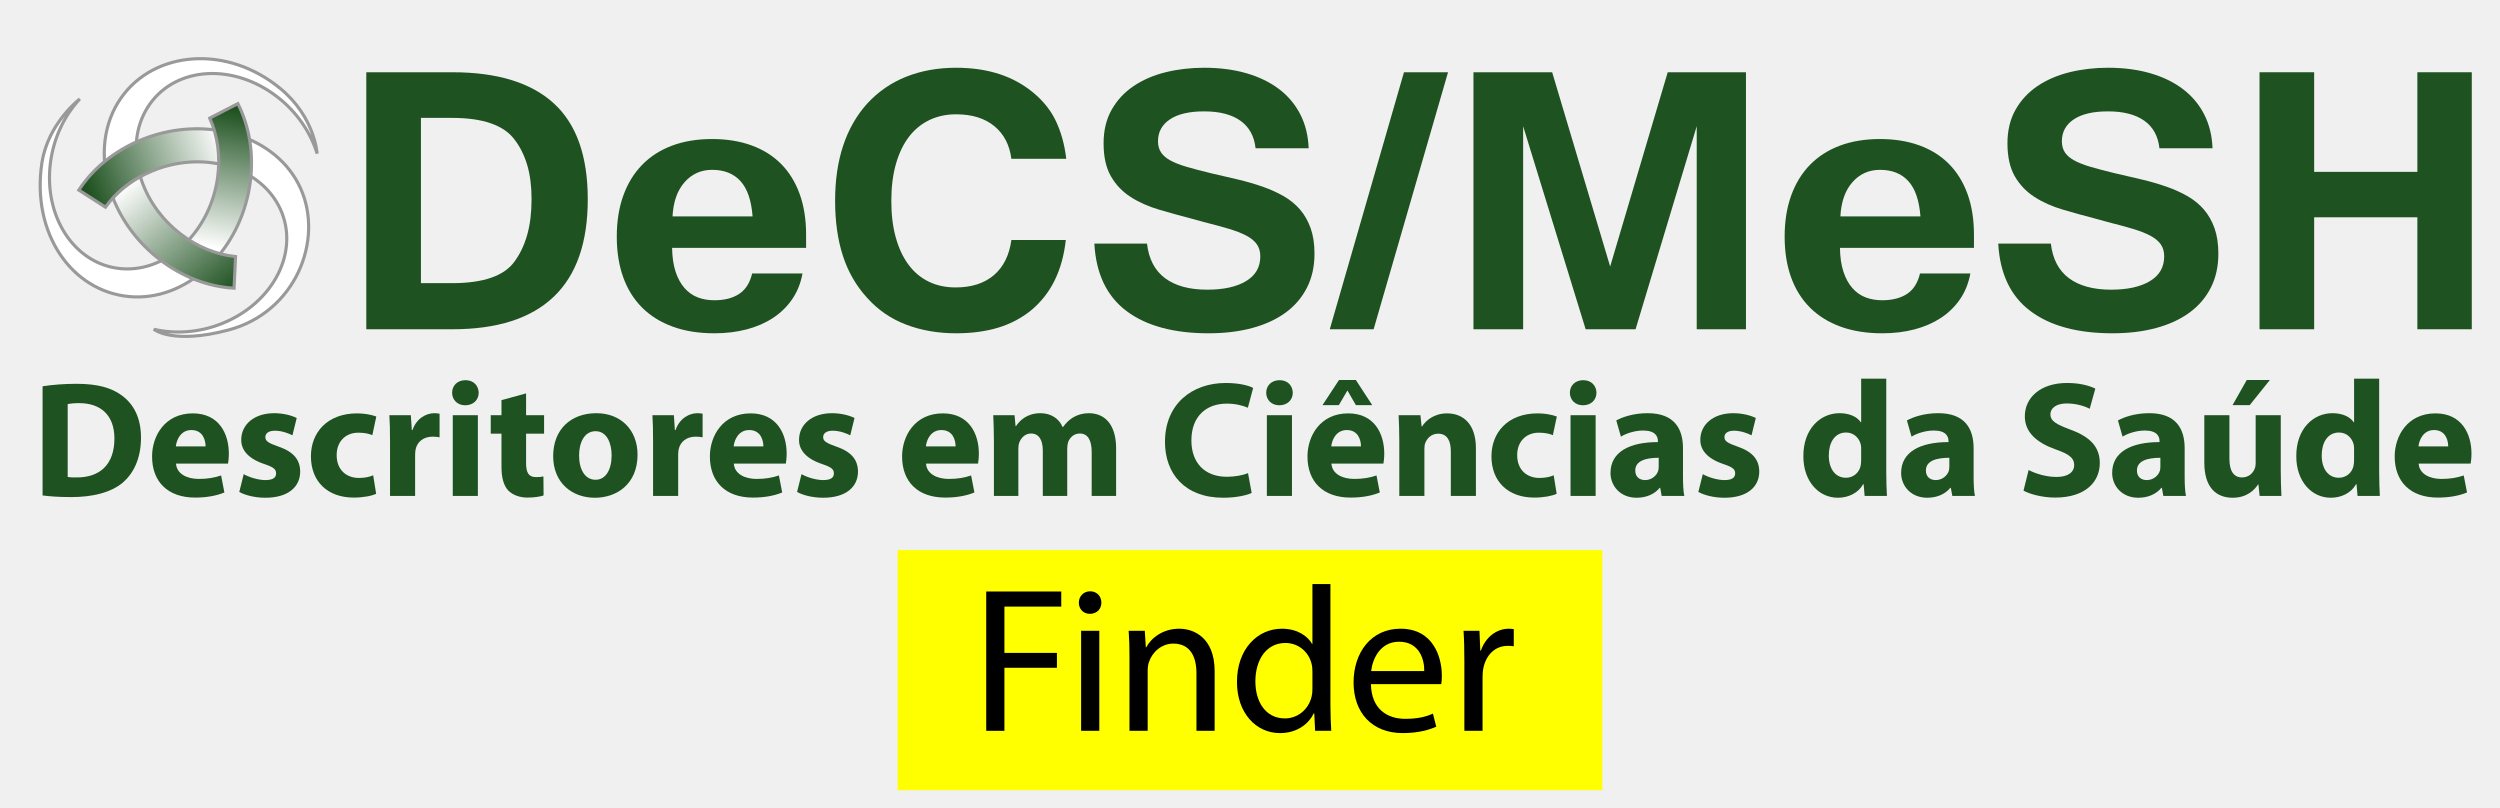
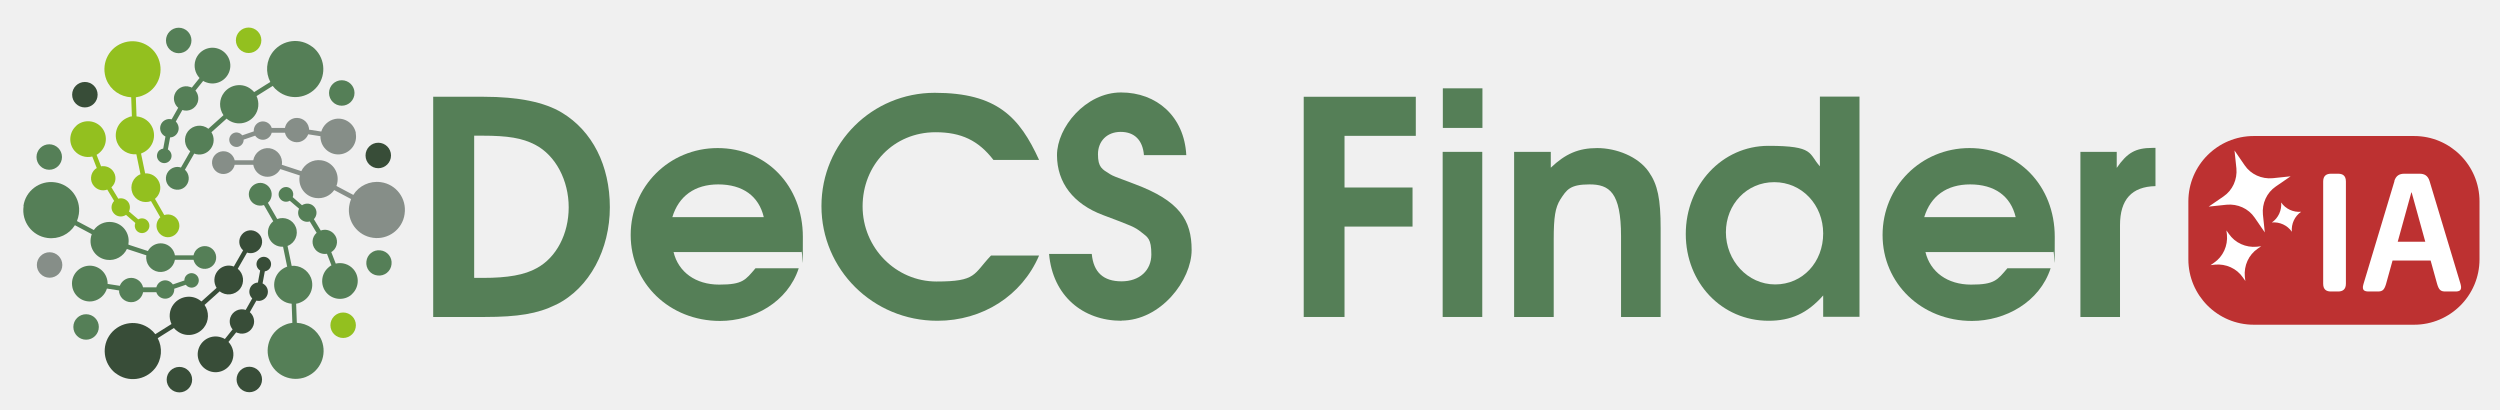
- <svg xmlns="http://www.w3.org/2000/svg" version="1.1" id="Camada_1" x="0px" y="0px" width="774px" height="250px" viewBox="0 0 774 250" enable-background="new 0 0 774 250" xml:space="preserve">
+ <svg xmlns="http://www.w3.org/2000/svg" version="1.1" viewBox="0 0 1452 237.7">
+   <defs>
+     <style>
+       .cls-1 {
+         fill: #868e88;
+       }
+ 
+       .cls-2 {
+         fill: #bd3131;
+       }
+ 
+       .cls-3 {
+         fill: #fff;
+       }
+ 
+       .cls-4 {
+         fill: #557f57;
+       }
+ 
+       .cls-5 {
+         isolation: isolate;
+       }
+ 
+       .cls-6 {
+         fill: #384d38;
+       }
+ 
+       .cls-7 {
+         fill: #93c01f;
+       }
+     </style>
+   </defs>
  <g>
-     <g>
-       <g>
-         <path fill="#1F5221" d="M13.185,119.595c2.863-0.46,6.595-0.768,10.48-0.768c6.596,0,10.889,1.228,14.162,3.683     c3.578,2.657,5.828,6.899,5.828,12.986c0,6.593-2.403,11.146-5.675,13.954c-3.63,3.017-9.202,4.448-15.951,4.448     c-4.039,0-6.953-0.254-8.845-0.51L13.185,119.595L13.185,119.595z M20.956,147.66c0.665,0.152,1.789,0.152,2.709,0.152     c7.105,0.054,11.759-3.832,11.759-12.064c0-7.155-4.192-10.939-10.94-10.939c-1.688,0-2.863,0.154-3.528,0.307V147.66z" />
-         <path fill="#1F5221" d="M54.494,143.521c0.205,3.221,3.425,4.754,7.054,4.754c2.659,0,4.806-0.358,6.902-1.074l1.022,5.265     c-2.557,1.074-5.675,1.586-9.049,1.586c-8.487,0-13.343-4.907-13.343-12.729c0-6.341,3.937-13.343,12.627-13.343     c8.078,0,11.145,6.287,11.145,12.474c0,1.33-0.153,2.505-0.255,3.067H54.494L54.494,143.521z M63.646,138.203     c0-1.895-0.818-5.061-4.398-5.061c-3.271,0-4.6,3.015-4.805,5.061H63.646z" />
-         <path fill="#1F5221" d="M75.455,146.792c1.432,0.868,4.397,1.841,6.698,1.841c2.352,0,3.324-0.767,3.324-2.046     c0-1.329-0.768-1.94-3.631-2.914c-5.215-1.737-7.209-4.548-7.157-7.516c0-4.701,3.988-8.23,10.173-8.23     c2.915,0,5.471,0.716,7.004,1.483l-1.329,5.367c-1.125-0.612-3.323-1.43-5.419-1.43c-1.892,0-2.966,0.766-2.966,1.992     s0.971,1.842,4.039,2.912c4.754,1.637,6.697,4.09,6.748,7.723c0,4.699-3.63,8.127-10.787,8.127c-3.272,0-6.186-0.767-8.077-1.787     L75.455,146.792z" />
-         <path fill="#1F5221" d="M116.456,152.876c-1.381,0.664-3.987,1.176-6.954,1.176c-8.078,0-13.241-4.96-13.241-12.782     c0-7.309,5.01-13.289,14.314-13.289c2.045,0,4.294,0.357,5.93,0.972l-1.228,5.776c-0.92-0.41-2.3-0.768-4.345-0.768     c-4.09,0-6.749,2.915-6.697,7.002c0,4.553,3.067,7.006,6.851,7.006c1.841,0,3.272-0.307,4.448-0.818L116.456,152.876z" />
-         <path fill="#1F5221" d="M120.751,136.771c0-3.684-0.051-6.086-0.205-8.23h6.646l0.308,4.602h0.204     c1.278-3.682,4.295-5.216,6.749-5.216c0.715,0,1.073,0.054,1.636,0.154v7.31c-0.614-0.102-1.228-0.203-2.097-0.203     c-2.863,0-4.806,1.535-5.317,3.938c-0.103,0.509-0.153,1.123-0.153,1.733v12.682h-7.77L120.751,136.771L120.751,136.771z" />
-         <path fill="#1F5221" d="M148.205,121.587c0,2.149-1.586,3.887-4.193,3.887c-2.454,0-4.038-1.738-4.038-3.887     c0-2.197,1.636-3.885,4.141-3.885C146.619,117.703,148.153,119.39,148.205,121.587z M140.178,153.54v-24.999h7.77v24.999H140.178     z" />
-         <path fill="#1F5221" d="M162.875,121.792v6.749h5.573v5.727h-5.573v9.047c0,3.019,0.767,4.396,3.067,4.396     c1.074,0,1.584-0.051,2.3-0.203l0.052,5.881c-0.971,0.357-2.862,0.663-5.01,0.663c-2.505,0-4.601-0.87-5.879-2.146     c-1.432-1.483-2.147-3.889-2.147-7.415v-10.224h-3.324v-5.728h3.324v-4.653L162.875,121.792z" />
-         <path fill="#1F5221" d="M197.385,140.76c0,9.15-6.493,13.344-13.19,13.344c-7.311,0-12.934-4.807-12.934-12.884     c0-8.128,5.317-13.293,13.394-13.293C192.272,127.927,197.385,133.191,197.385,140.76z M179.288,141.016     c0,4.295,1.789,7.518,5.111,7.518c3.068,0,4.96-3.018,4.96-7.568c0-3.681-1.433-7.464-4.96-7.464     C180.719,133.499,179.288,137.334,179.288,141.016z" />
-         <path fill="#1F5221" d="M202.191,136.771c0-3.684-0.051-6.086-0.205-8.23h6.647l0.305,4.602h0.205     c1.278-3.682,4.294-5.216,6.749-5.216c0.716,0,1.074,0.054,1.635,0.154v7.31c-0.612-0.102-1.227-0.203-2.095-0.203     c-2.864,0-4.806,1.535-5.318,3.938c-0.102,0.509-0.153,1.123-0.153,1.733v12.682h-7.77V136.771z" />
-         <path fill="#1F5221" d="M227.191,143.521c0.204,3.221,3.426,4.754,7.054,4.754c2.659,0,4.807-0.358,6.903-1.074l1.022,5.265     c-2.556,1.074-5.674,1.586-9.048,1.586c-8.487,0-13.343-4.907-13.343-12.729c0-6.341,3.936-13.343,12.627-13.343     c8.078,0,11.145,6.287,11.145,12.474c0,1.33-0.153,2.505-0.255,3.067H227.191L227.191,143.521z M236.343,138.203     c0-1.895-0.818-5.061-4.397-5.061c-3.271,0-4.601,3.015-4.805,5.061H236.343z" />
-         <path fill="#1F5221" d="M248.152,146.792c1.432,0.868,4.396,1.841,6.698,1.841c2.351,0,3.323-0.767,3.323-2.046     c0-1.329-0.768-1.94-3.63-2.914c-5.216-1.737-7.209-4.548-7.158-7.516c0-4.701,3.988-8.23,10.172-8.23     c2.915,0,5.471,0.716,7.005,1.483l-1.329,5.367c-1.125-0.612-3.323-1.43-5.42-1.43c-1.891,0-2.964,0.766-2.964,1.992     s0.97,1.842,4.038,2.912c4.755,1.637,6.697,4.09,6.749,7.723c0,4.699-3.631,8.127-10.787,8.127c-3.272,0-6.187-0.767-8.078-1.787     L248.152,146.792z" />
-         <path fill="#1F5221" d="M286.699,143.521c0.204,3.221,3.425,4.754,7.056,4.754c2.658,0,4.805-0.358,6.901-1.074l1.023,5.265     c-2.556,1.074-5.674,1.586-9.05,1.586c-8.487,0-13.343-4.907-13.343-12.729c0-6.341,3.936-13.343,12.627-13.343     c8.077,0,11.144,6.287,11.144,12.474c0,1.33-0.153,2.505-0.254,3.067H286.699L286.699,143.521z M295.851,138.203     c0-1.895-0.818-5.061-4.396-5.061c-3.272,0-4.601,3.015-4.805,5.061H295.851z" />
-         <path fill="#1F5221" d="M307.712,136.518c0-3.119-0.102-5.729-0.203-7.977h6.595l0.309,3.375h0.153     c1.071-1.636,3.321-3.989,7.565-3.989c3.271,0,5.776,1.688,6.853,4.296h0.102c0.972-1.33,2.046-2.352,3.272-3.067     c1.38-0.765,2.912-1.229,4.754-1.229c4.807,0,8.436,3.374,8.436,10.892v14.724h-7.564v-13.601c0-3.631-1.178-5.726-3.684-5.726     c-1.839,0-3.065,1.228-3.629,2.71c-0.153,0.563-0.256,1.328-0.256,1.994v14.62h-7.565v-14.058c0-3.12-1.125-5.269-3.63-5.269     c-1.995,0-3.17,1.532-3.631,2.763c-0.254,0.611-0.306,1.328-0.306,1.996v14.565h-7.566v-17.021H307.712L307.712,136.518z" />
-         <path fill="#1F5221" d="M387.516,152.621c-1.38,0.664-4.65,1.48-8.792,1.48c-11.911,0-18.046-7.461-18.046-17.277     c0-11.76,8.386-18.252,18.813-18.252c4.038,0,7.104,0.767,8.483,1.534l-1.635,6.134c-1.534-0.663-3.73-1.278-6.545-1.278     c-6.135,0-10.938,3.731-10.938,11.399c0,6.902,4.091,11.248,10.989,11.248c2.403,0,4.96-0.459,6.543-1.125L387.516,152.621z" />
-         <path fill="#1F5221" d="M400.247,121.587c0,2.149-1.585,3.887-4.192,3.887c-2.453,0-4.039-1.738-4.039-3.887     c0-2.197,1.638-3.885,4.145-3.885C398.661,117.703,400.194,119.39,400.247,121.587z M392.22,153.54v-24.999h7.772v24.999H392.22z     " />
-         <path fill="#1F5221" d="M412.209,143.521c0.205,3.221,3.426,4.754,7.057,4.754c2.657,0,4.806-0.358,6.9-1.074l1.021,5.265     c-2.557,1.074-5.676,1.586-9.05,1.586c-8.483,0-13.344-4.907-13.344-12.729c0-6.341,3.938-13.343,12.627-13.343     c8.079,0,11.146,6.287,11.146,12.474c0,1.33-0.152,2.505-0.257,3.067H412.209L412.209,143.521z M419.775,117.651l5.062,7.771     h-5.062l-2.56-4.448h-0.101l-2.606,4.448h-5.063l5.11-7.771H419.775z M421.361,138.203c0-1.895-0.818-5.061-4.397-5.061     c-3.271,0-4.601,3.015-4.806,5.061H421.361z" />
-         <path fill="#1F5221" d="M433.222,136.518c0-3.119-0.102-5.729-0.204-7.977h6.749l0.357,3.477h0.154     c1.021-1.638,3.525-4.037,7.719-4.037c5.112,0,8.948,3.426,8.948,10.787v14.772h-7.771v-13.854c0-3.22-1.124-5.418-3.938-5.418     c-2.147,0-3.427,1.48-3.986,2.914c-0.204,0.51-0.256,1.229-0.256,1.943v14.415h-7.771L433.222,136.518L433.222,136.518z" />
-         <path fill="#1F5221" d="M481.944,152.876c-1.382,0.664-3.988,1.176-6.953,1.176c-8.078,0-13.241-4.96-13.241-12.782     c0-7.309,5.01-13.289,14.314-13.289c2.045,0,4.295,0.357,5.931,0.972l-1.229,5.776c-0.92-0.41-2.3-0.768-4.347-0.768     c-4.09,0-6.748,2.915-6.695,7.002c0,4.553,3.066,7.006,6.851,7.006c1.842,0,3.271-0.307,4.447-0.818L481.944,152.876z" />
-         <path fill="#1F5221" d="M494.264,121.587c0,2.149-1.585,3.887-4.19,3.887c-2.453,0-4.038-1.738-4.038-3.887     c0-2.197,1.637-3.885,4.142-3.885C492.679,117.703,494.213,119.39,494.264,121.587z M486.238,153.54v-24.999h7.771v24.999     H486.238z" />
-         <path fill="#1F5221" d="M521.054,147.508c0,2.352,0.103,4.651,0.409,6.032h-7.006l-0.46-2.504h-0.153     c-1.635,1.991-4.189,3.065-7.158,3.065c-5.061,0-8.075-3.682-8.075-7.67c0-6.492,5.827-9.56,14.674-9.56v-0.308     c0-1.381-0.717-3.271-4.551-3.271c-2.56,0-5.268,0.867-6.901,1.892l-1.433-5.011c1.737-0.971,5.161-2.25,9.713-2.25     c8.335,0,10.94,4.907,10.94,10.839L521.054,147.508L521.054,147.508z M513.539,141.73c-4.092,0-7.261,0.971-7.261,3.937     c0,1.993,1.329,2.966,3.065,2.966c1.894,0,3.526-1.277,4.037-2.863c0.104-0.408,0.156-0.871,0.156-1.33L513.539,141.73     L513.539,141.73z" />
-         <path fill="#1F5221" d="M527.188,146.792c1.434,0.868,4.397,1.841,6.697,1.841c2.354,0,3.322-0.767,3.322-2.046     c0-1.329-0.766-1.94-3.629-2.914c-5.216-1.737-7.209-4.548-7.16-7.516c0-4.701,3.988-8.23,10.176-8.23     c2.912,0,5.471,0.716,7.003,1.483l-1.327,5.367c-1.128-0.612-3.323-1.43-5.42-1.43c-1.892,0-2.967,0.766-2.967,1.992     s0.973,1.842,4.039,2.912c4.753,1.637,6.696,4.09,6.747,7.723c0,4.699-3.63,8.127-10.786,8.127c-3.271,0-6.184-0.767-8.076-1.787     L527.188,146.792z" />
-         <path fill="#1F5221" d="M583.986,117.244v28.833c0,2.813,0.103,5.776,0.205,7.464h-6.901l-0.308-3.63h-0.153     c-1.532,2.762-4.601,4.19-7.821,4.19c-5.932,0-10.687-5.061-10.687-12.832c-0.05-8.435,5.217-13.346,11.195-13.346     c3.117,0,5.471,1.129,6.595,2.813h0.104v-13.494L583.986,117.244L583.986,117.244z M576.216,139.125c0-0.411,0-0.975-0.103-1.434     c-0.458-2.045-2.147-3.783-4.549-3.783c-3.581,0-5.369,3.169-5.369,7.107c0,4.24,2.098,6.899,5.314,6.899     c2.25,0,4.091-1.534,4.553-3.731c0.101-0.563,0.151-1.178,0.151-1.791L576.216,139.125L576.216,139.125z" />
-         <path fill="#1F5221" d="M611.031,147.508c0,2.352,0.102,4.651,0.408,6.032h-7.005l-0.459-2.504h-0.153     c-1.638,1.991-4.191,3.065-7.158,3.065c-5.061,0-8.076-3.682-8.076-7.67c0-6.492,5.827-9.56,14.672-9.56v-0.308     c0-1.381-0.716-3.271-4.549-3.271c-2.558,0-5.267,0.867-6.901,1.892l-1.433-5.011c1.738-0.971,5.163-2.252,9.712-2.252     c8.336,0,10.941,4.909,10.941,10.841L611.031,147.508L611.031,147.508z M603.518,141.73c-4.092,0-7.262,0.971-7.262,3.937     c0,1.993,1.331,2.966,3.068,2.966c1.892,0,3.525-1.277,4.038-2.863c0.104-0.408,0.153-0.871,0.153-1.33L603.518,141.73     L603.518,141.73z" />
-         <path fill="#1F5221" d="M628.057,145.516c2.043,1.071,5.315,2.146,8.642,2.146c3.579,0,5.471-1.48,5.471-3.729     c0-2.147-1.635-3.375-5.777-4.807c-5.726-2.048-9.509-5.217-9.509-10.227c0-5.88,4.959-10.327,13.036-10.327     c3.938,0,6.75,0.767,8.793,1.739l-1.737,6.235c-1.328-0.665-3.831-1.635-7.156-1.635c-3.374,0-5.01,1.586-5.01,3.322     c0,2.197,1.892,3.168,6.39,4.855c6.085,2.25,8.896,5.422,8.896,10.277c0,5.775-4.396,10.685-13.854,10.685     c-3.938,0-7.82-1.073-9.764-2.146L628.057,145.516z" />
-         <path fill="#1F5221" d="M676.369,147.508c0,2.352,0.102,4.651,0.409,6.032h-7.005l-0.459-2.504h-0.155     c-1.635,1.991-4.191,3.065-7.156,3.065c-5.063,0-8.077-3.682-8.077-7.67c0-6.492,5.827-9.56,14.671-9.56v-0.308     c0-1.381-0.715-3.271-4.549-3.271c-2.557,0-5.268,0.867-6.901,1.892l-1.432-5.011c1.738-0.971,5.163-2.252,9.713-2.252     c8.333,0,10.941,4.909,10.941,10.841V147.508L676.369,147.508z M668.854,141.73c-4.091,0-7.26,0.971-7.26,3.937     c0,1.993,1.33,2.966,3.067,2.966c1.893,0,3.526-1.277,4.038-2.863c0.102-0.408,0.154-0.871,0.154-1.33V141.73L668.854,141.73z" />
-         <path fill="#1F5221" d="M706.123,145.516c0,3.271,0.102,5.928,0.206,8.024h-6.751l-0.357-3.524h-0.15     c-0.974,1.53-3.323,4.086-7.823,4.086c-5.11,0-8.793-3.168-8.793-10.889v-14.672h7.77v13.445c0,3.631,1.178,5.826,3.938,5.826     c2.146,0,3.424-1.481,3.886-2.707c0.204-0.461,0.305-1.023,0.305-1.688V128.54h7.771L706.123,145.516L706.123,145.516z      M702.748,117.651l-6.234,7.771h-5.316l4.396-7.771H702.748z" />
-         <path fill="#1F5221" d="M736.594,117.244v28.833c0,2.813,0.103,5.776,0.204,7.464h-6.901l-0.307-3.63h-0.154     c-1.531,2.762-4.601,4.19-7.821,4.19c-5.93,0-10.685-5.061-10.685-12.832c-0.052-8.435,5.212-13.346,11.193-13.346     c3.12,0,5.472,1.129,6.597,2.813h0.103v-13.494L736.594,117.244L736.594,117.244z M728.821,139.125c0-0.411,0-0.975-0.104-1.434     c-0.459-2.045-2.146-3.783-4.549-3.783c-3.579,0-5.368,3.169-5.368,7.107c0,4.24,2.099,6.899,5.316,6.899     c2.249,0,4.091-1.534,4.549-3.731c0.104-0.563,0.154-1.178,0.154-1.791L728.821,139.125L728.821,139.125z" />
-         <path fill="#1F5221" d="M748.813,143.521c0.203,3.221,3.428,4.754,7.059,4.754c2.656,0,4.803-0.358,6.898-1.074l1.021,5.265     c-2.555,1.074-5.674,1.586-9.048,1.586c-8.486,0-13.344-4.907-13.344-12.729c0-6.341,3.938-13.343,12.626-13.343     c8.08,0,11.146,6.287,11.146,12.474c0,1.33-0.154,2.505-0.255,3.067H748.813L748.813,143.521z M757.964,138.203     c0-1.895-0.817-5.061-4.396-5.061c-3.271,0-4.603,3.015-4.807,5.061H757.964z" />
-       </g>
-       <g>
-         <g>
+     <g id="Camada_1">
+       <g id="Camada_1-2" data-name="Camada_1">
+         <g id="Camada_1-2">
          <g>
-             <path fill="#FFFFFF" stroke="#999999" stroke-width="0.974" d="M54.574,77.819c-5.034,3.873-11.054,5.918-17.235,5.345       C23.056,81.836,13.35,67.028,15.658,50.092c1.046-7.667,4.388-14.437,9.043-19.45c0,0-9.913,7.525-11.755,19.934       C9.727,72.262,22.17,90.163,39.983,91.818c8.699,0.81,17.146-2.551,23.853-8.649L54.574,77.819z" />
-             <path fill="#FFFFFF" stroke="#999999" stroke-width="0.974" d="M86.795,27.409C70.374,13.816,47.899,15.604,37.56,30.201       c-5.614,7.925-6.614,18.155-3.669,27.938l8.884-6.077c-1.481-7.035-0.409-14.163,3.6-19.823       C54.666,20.534,72.344,19.532,85.857,30c6.117,4.738,10.308,11.018,12.323,17.555C98.18,47.555,97.529,36.294,86.795,27.409z" />
-             <path fill="#FFFFFF" stroke="#999999" stroke-width="0.974" d="M92.968,58.124c-3.68-8.006-10.9-13.671-19.636-16.402v10.675       c5.972,2.407,10.838,6.637,13.463,12.344c5.992,13.033-1.979,28.846-17.801,35.313c-7.163,2.93-14.697,3.42-21.365,1.896       c0,0,5.805,4.811,23.141,0.212C91.374,96.694,100.44,74.378,92.968,58.124z" />
-             <linearGradient id="SVGID_1_" gradientUnits="userSpaceOnUse" x1="-92.442" y1="1202.281" x2="-133.832" y2="1218.453" gradientTransform="matrix(1 0 0 1 161.04 -1159.66)">
-               <stop offset="0" style="stop-color:#FFFFFF" />
-               <stop offset="1" style="stop-color:#1F5221" />
-             </linearGradient>
-             <path fill="url(#SVGID_1_)" stroke="#999999" stroke-width="0.974" d="M47.295,52.854c7.558-3.09,15.539-3.484,22.47-1.639       v-10.43c-8.167-1.738-17.336-1.046-26.054,2.516c-8.428,3.445-15.048,9.025-19.31,15.543l8.24,5.285       C36.063,59.419,41.058,55.404,47.295,52.854z" />
-             <linearGradient id="SVGID_2_" gradientUnits="userSpaceOnUse" x1="-95.526" y1="1236.39" x2="-87.61" y2="1193.982" gradientTransform="matrix(1 0 0 1 161.04 -1159.66)">
-               <stop offset="0" style="stop-color:#FFFFFF" />
-               <stop offset="1" style="stop-color:#1F5221" />
-             </linearGradient>
-             <path fill="url(#SVGID_2_)" stroke="#999999" stroke-width="0.974" d="M73.642,32.078l-8.698,4.493       c2.37,5.321,3.35,11.651,2.438,18.329c-1.102,8.085-4.745,15.188-9.805,20.267l8.993,5.259       c5.604-6.207,9.603-14.506,10.878-23.854C78.678,47.55,77.157,39.027,73.642,32.078z" />
-             <linearGradient id="SVGID_3_" gradientUnits="userSpaceOnUse" x1="-120.496" y1="1215.424" x2="-91.151" y2="1251.04" gradientTransform="matrix(1 0 0 1 161.04 -1159.66)">
-               <stop offset="0" style="stop-color:#FFFFFF" />
-               <stop offset="1" style="stop-color:#1F5221" />
-             </linearGradient>
-             <path fill="url(#SVGID_3_)" stroke="#999999" stroke-width="0.974" d="M55.831,72.392       c-6.161-4.773-10.384-11.106-12.379-17.694c-3.281,1.814-6.125,4.06-8.47,6.591c2.785,7.09,7.652,13.781,14.368,18.982       c7.198,5.576,15.339,8.521,23.115,8.951l0.459-9.78C67.132,78.835,61.16,76.519,55.831,72.392z" />
+             <g>
+               <path class="cls-1" d="M235,124.2c1.3-8.9-4.9-17.2-13.8-18.4-6.5-.9-12.7,2.1-16,7.4l-9.8-5.2c.3-.8.5-1.6.6-2.4.9-6.1-3.3-11.7-9.4-12.5-4.9-.7-9.6,2-11.6,6.3l-11.3-3.7h0c.7-4.7-2.5-8.9-7.1-9.6-4.5-.6-8.7,2.5-9.5,7h-10.8c-.6-2.6-2.7-4.8-5.6-5.2-3.6-.5-7,2-7.5,5.6s2,7,5.6,7.5c3.5.5,6.8-1.8,7.5-5.3h10.8c.6,3.5,3.4,6.4,7.1,6.9,3.6.5,7-1.4,8.6-4.4l11.3,3.7c0,.2,0,.4-.1.6-.9,6.1,3.3,11.7,9.4,12.5,4.3.6,8.4-1.3,10.7-4.6l9.8,5.2c-.5,1.3-.9,2.7-1.1,4.1-1.3,8.9,4.9,17.2,13.8,18.4,8.9,1.3,17.2-4.9,18.4-13.8h0Z" />
+               <path class="cls-1" d="M206.7,77.3c-1.1-5.6-6.5-9.3-12.1-8.2-3.9.8-6.9,3.7-8,7.3l-7.1-1.1c0-.4,0-.7-.1-1.1-.7-3.8-4.4-6.3-8.3-5.6-2.9.6-5.1,2.9-5.6,5.7h-7.7c-.7-2.5-3.4-4.2-6.1-3.7-2.7.5-4.5,3-4.3,5.7l-6.7,2.3c-.9-1.2-2.5-1.9-4.1-1.6-2.3.4-3.8,2.7-3.4,4.9.4,2.3,2.7,3.8,4.9,3.4,2-.4,3.5-2.2,3.4-4.2l6.7-2.3c1.2,1.7,3.3,2.7,5.4,2.3,2.1-.4,3.7-2,4.2-4h7.7c.8,3.6,4.4,6.1,8.2,5.4,2.5-.5,4.5-2.3,5.3-4.5l7.1,1.1c0,.7,0,1.5.2,2.2,1.1,5.6,6.5,9.3,12.1,8.2,5.6-1.1,9.3-6.5,8.2-12.1h.1Z" />
+             </g>
+             <g>
+               <path class="cls-4" d="M177.7,218.9c8.4-3.3,12.4-12.8,9.1-21.2-2.5-6.1-8.2-9.9-14.4-10.2l-.4-11.1c.8-.1,1.6-.3,2.4-.7,5.7-2.3,8.4-8.7,6.2-14.4-1.9-4.6-6.5-7.3-11.2-6.9l-2.4-11.6h.1c4.3-1.7,6.4-6.6,4.7-10.9-1.7-4.3-6.5-6.3-10.8-4.7l-5.4-9.4c2-1.8,2.8-4.8,1.7-7.4-1.4-3.4-5.2-5.1-8.6-3.7-3.4,1.4-5.1,5.2-3.7,8.6,1.3,3.3,5,4.9,8.3,3.8l5.4,9.4c-2.8,2.3-3.9,6.1-2.5,9.6,1.4,3.4,4.7,5.4,8.2,5.2l2.4,11.6c-.2,0-.4.1-.6.2-5.7,2.3-8.4,8.7-6.2,14.4,1.6,4,5.3,6.6,9.4,6.9l.4,11.1c-1.4.2-2.8.5-4.1,1.1-8.4,3.3-12.4,12.8-9.1,21.2,3.3,8.4,12.8,12.4,21.2,9.1h0Z" />
+               <path class="cls-4" d="M204.2,171c4.3-3.7,4.8-10.3,1.1-14.6-2.6-3-6.6-4.2-10.3-3.3l-2.6-6.7c.3-.2.6-.4.9-.6,2.9-2.5,3.3-7,.7-9.9-2-2.3-5.1-3-7.7-2l-4-6.6c1.9-2,2.1-5.1.2-7.2-1.8-2.1-4.8-2.4-7.1-.9l-5.4-4.7c.6-1.4.4-3.1-.7-4.4-1.5-1.8-4.2-2-6-.4-1.8,1.5-2,4.2-.4,6,1.4,1.6,3.6,1.9,5.4.9l5.4,4.6c-.9,1.9-.7,4.2.7,5.8s3.6,2.2,5.5,1.6l4,6.6c-2.9,2.6-3.2,6.9-.6,9.9,1.7,1.9,4.2,2.7,6.6,2.3l2.6,6.7c-.6.3-1.3.8-1.8,1.3-4.3,3.7-4.8,10.3-1.1,14.6s10.3,4.8,14.6,1.1h0Z" />
+             </g>
+             <g>
+               <path class="cls-6" d="M67.1,216.7c7.1,5.6,17.3,4.3,22.9-2.7,4.1-5.2,4.5-12.1,1.6-17.6l9.4-5.9c.5.6,1.1,1.2,1.8,1.7,4.8,3.8,11.8,2.9,15.6-1.9,3.1-3.9,3.1-9.3.4-13.2l8.8-7.9h0c3.6,2.9,8.9,2.2,11.8-1.4,2.8-3.6,2.2-8.8-1.3-11.7l5.4-9.4c2.6.9,5.5,0,7.3-2.2,2.3-2.9,1.8-7.1-1.1-9.3-2.9-2.3-7.1-1.8-9.3,1.1-2.2,2.8-1.8,6.8.8,9.1l-5.4,9.4c-3.3-1.3-7.2-.3-9.5,2.7-2.3,2.9-2.3,6.8-.5,9.7l-8.8,7.9c0-.1-.3-.3-.5-.4-4.8-3.8-11.8-2.9-15.6,1.9-2.7,3.4-3,7.9-1.3,11.6l-9.4,5.9c-.8-1.1-1.8-2.1-3-3-7.1-5.6-17.3-4.3-22.9,2.7-5.6,7.1-4.3,17.3,2.7,22.9h.1Z" />
+               <path class="cls-6" d="M121.8,215.6c5.4,1.9,11.3-1,13.2-6.4,1.3-3.8.3-7.8-2.3-10.6l4.5-5.6c.3.2.6.3,1,.4,3.7,1.3,7.7-.7,9-4.4,1-2.8,0-5.9-2.1-7.7l3.8-6.7c2.7.7,5.5-.8,6.4-3.4.9-2.6-.3-5.4-2.8-6.6l1.3-7c1.5-.2,2.9-1.2,3.4-2.8.8-2.2-.4-4.6-2.6-5.4-2.2-.8-4.6.4-5.4,2.6-.7,2,.2,4.1,1.9,5.1l-1.3,7c-2.1.1-4,1.5-4.7,3.6-.7,2-.1,4.2,1.4,5.6l-3.8,6.7c-3.6-1.2-7.6.7-8.9,4.4-.8,2.4-.3,5,1.3,6.9l-4.5,5.6c-.6-.4-1.3-.7-2-.9-5.4-1.9-11.3,1-13.2,6.4-1.9,5.4,1,11.3,6.4,13.2h0Z" />
+             </g>
+             <g>
+               <path class="cls-4" d="M13.7,119.8c-1.3,8.9,4.9,17.2,13.8,18.4,6.5.9,12.7-2.1,16-7.4l9.8,5.2c-.3.8-.5,1.6-.6,2.4-.9,6.1,3.3,11.7,9.4,12.5,4.9.7,9.6-2,11.6-6.3l11.3,3.7h0c-.7,4.7,2.5,8.9,7.1,9.6,4.5.6,8.7-2.5,9.5-7h10.8c.6,2.6,2.7,4.8,5.6,5.2,3.6.5,7-2,7.5-5.6s-2-7-5.6-7.5c-3.5-.5-6.8,1.8-7.5,5.3h-10.8c-.6-3.5-3.4-6.4-7.1-6.9-3.6-.5-7,1.4-8.6,4.4l-11.3-3.7v-.6c.9-6.1-3.3-11.7-9.4-12.5-4.3-.6-8.4,1.3-10.7,4.6l-9.8-5.2c.5-1.3.9-2.7,1.1-4.1,1.3-8.9-4.9-17.2-13.8-18.4-8.9-1.3-17.2,4.9-18.4,13.8h.1Z" />
+               <path class="cls-4" d="M42,166.7c1.1,5.6,6.5,9.3,12.1,8.2,3.9-.8,6.9-3.7,8-7.3l7.1,1.1v1.1c.7,3.8,4.4,6.3,8.3,5.6,2.9-.6,5.1-2.9,5.6-5.7h7.7c.7,2.5,3.4,4.2,6.1,3.7s4.5-3,4.3-5.7l6.7-2.3c.9,1.2,2.5,1.9,4.1,1.6,2.3-.4,3.8-2.7,3.4-4.9-.4-2.3-2.7-3.8-4.9-3.4-2,.4-3.5,2.2-3.4,4.2l-6.7,2.3c-1.2-1.7-3.3-2.7-5.4-2.3s-3.7,2-4.2,4h-7.7c-.8-3.6-4.4-6.1-8.2-5.4-2.5.5-4.5,2.3-5.3,4.5l-7.1-1.1c0-.7,0-1.5-.2-2.2-1.1-5.6-6.5-9.3-12.1-8.2-5.6,1.1-9.3,6.5-8.2,12.1h0Z" />
+             </g>
+             <g>
+               <path class="cls-7" d="M70.9,25.1c-8.4,3.3-12.4,12.8-9.1,21.2,2.5,6.1,8.2,9.9,14.4,10.2l.4,11.1c-.8,0-1.6.3-2.4.7-5.7,2.3-8.4,8.7-6.2,14.4,1.9,4.6,6.5,7.3,11.2,6.9l2.4,11.6h0c-4.3,1.7-6.4,6.6-4.7,10.9,1.7,4.3,6.5,6.3,10.8,4.7l5.4,9.4c-2,1.8-2.8,4.8-1.7,7.4,1.4,3.4,5.2,5.1,8.6,3.7,3.4-1.4,5.1-5.2,3.7-8.6-1.3-3.3-5-4.9-8.3-3.8l-5.4-9.4c2.8-2.3,3.9-6.1,2.5-9.6-1.4-3.4-4.7-5.4-8.2-5.2l-2.4-11.6c.2,0,.4,0,.6-.2,5.7-2.3,8.4-8.7,6.2-14.4-1.6-4-5.3-6.6-9.4-6.9l-.4-11.1c1.4-.2,2.8-.5,4.1-1.1,8.4-3.3,12.4-12.8,9.1-21.2-3.3-8.4-12.8-12.4-21.2-9.1h0Z" />
+               <path class="cls-7" d="M44.4,73c-4.3,3.7-4.8,10.3-1.1,14.6,2.6,3,6.6,4.2,10.3,3.3l2.6,6.7c-.3.2-.6.4-.9.6-2.9,2.5-3.3,7-.7,9.9,2,2.3,5.1,3,7.7,2l4,6.6c-1.9,2-2.1,5.1-.2,7.2,1.8,2.1,4.8,2.4,7.1.9l5.4,4.7c-.6,1.4-.4,3.1.7,4.4,1.5,1.8,4.2,2,6,.4,1.8-1.5,2-4.2.4-6-1.4-1.6-3.6-1.9-5.4-.9l-5.4-4.6c.9-1.9.7-4.2-.7-5.8-1.4-1.6-3.6-2.2-5.5-1.6l-4-6.6c2.9-2.6,3.2-6.9.6-9.9-1.7-1.9-4.2-2.7-6.6-2.3l-2.6-6.7c.6-.3,1.3-.8,1.8-1.3,4.3-3.7,4.8-10.3,1.1-14.6-3.7-4.3-10.3-4.8-14.6-1.1h0Z" />
+             </g>
+             <g>
+               <path class="cls-4" d="M181.5,27.3c-7.1-5.6-17.3-4.3-22.9,2.7-4.1,5.2-4.5,12.1-1.6,17.6l-9.4,5.9c-.5-.6-1.1-1.2-1.8-1.7-4.8-3.8-11.8-2.9-15.6,1.9-3.1,3.9-3.1,9.3-.4,13.2l-8.8,7.9h0c-3.6-2.9-8.9-2.2-11.8,1.4-2.8,3.6-2.2,8.8,1.3,11.7l-5.4,9.4c-2.6-.9-5.5,0-7.3,2.2-2.3,2.9-1.8,7.1,1.1,9.3s7.1,1.8,9.3-1.1c2.2-2.8,1.8-6.8-.8-9.1l5.4-9.4c3.3,1.3,7.2.3,9.5-2.7,2.3-2.9,2.3-6.8.5-9.7l8.8-7.9c.1,0,.3.3.5.4,4.8,3.8,11.8,2.9,15.6-1.9,2.7-3.4,3-7.9,1.3-11.6l9.4-5.9c.8,1.1,1.8,2.1,3,3,7.1,5.6,17.3,4.3,22.9-2.7,5.6-7.1,4.3-17.3-2.7-22.9h0Z" />
+               <path class="cls-4" d="M126.8,28.3c-5.4-1.9-11.3,1-13.2,6.4-1.3,3.8-.3,7.8,2.3,10.6l-4.5,5.6c-.3-.2-.6-.3-1-.4-3.7-1.3-7.7.7-9,4.4-1,2.8,0,5.9,2.1,7.7l-3.8,6.7c-2.7-.7-5.5.8-6.4,3.4s.3,5.4,2.8,6.6l-1.3,7c-1.5.2-2.9,1.2-3.4,2.8-.8,2.2.4,4.6,2.6,5.4s4.6-.4,5.4-2.6c.7-2-.2-4.1-1.9-5.1l1.3-7c2.1,0,4-1.5,4.7-3.6.7-2,0-4.2-1.4-5.6l3.8-6.7c3.6,1.2,7.6-.7,8.9-4.4.8-2.4.3-5-1.3-6.9l4.5-5.6c.6.4,1.3.7,2,.9,5.4,1.9,11.3-1,13.2-6.4s-1-11.3-6.4-13.2h0Z" />
+             </g>
+             <circle class="cls-7" cx="144.4" cy="23.4" r="7.4" />
+             <circle class="cls-6" cx="104.2" cy="220.5" r="7.4" />
+             <path class="cls-4" d="M219.3,160c-4.1-.4-7-4.1-6.5-8.1.4-4.1,4.1-7,8.1-6.5,4.1.4,7,4.1,6.5,8.1-.4,4.1-4.1,7-8.1,6.5Z" />
+             <circle class="cls-4" cx="28.6" cy="91.2" r="7.4" />
+             <circle class="cls-6" cx="144.8" cy="220.4" r="7.4" />
+             <circle class="cls-4" cx="103.8" cy="23.5" r="7.4" />
+             <circle class="cls-4" cx="50" cy="189.9" r="7.4" />
+             <circle class="cls-4" cx="198.5" cy="54" r="7.4" />
+             <circle class="cls-1" cx="28.8" cy="153.9" r="7.4" />
+             <circle class="cls-6" cx="219.7" cy="90.3" r="7.4" />
+             <circle class="cls-6" cx="49.3" cy="55" r="7.4" />
+             <circle class="cls-7" cx="199.3" cy="188.9" r="7.4" />
          </g>
          <g>
-             <path fill="#1F5221" d="M113.404,22.369h26.662c13.877,0,24.33,3.203,31.362,9.607c7.031,6.404,10.546,16.313,10.546,29.724       c0,13.413-3.516,23.473-10.546,30.18c-7.032,6.704-17.485,10.059-31.362,10.059h-26.662V22.369z M130.321,87.666h9.605       c9.7,0,16.151-2.228,19.353-6.683c1.717-2.32,3.028-5.069,3.934-8.25c0.905-3.178,1.357-6.856,1.357-11.033       c0-4.084-0.452-7.634-1.357-10.65c-0.905-3.017-2.217-5.639-3.934-7.867c-3.341-4.456-9.792-6.683-19.353-6.683h-9.605V87.666z       " />
-             <path fill="#1F5221" d="M221.166,103.188c-4.827,0-9.119-0.684-12.878-2.052c-3.759-1.369-6.926-3.343-9.502-5.917       c-2.576-2.576-4.524-5.709-5.847-9.396c-1.323-3.69-1.984-7.879-1.984-12.566c0-4.734,0.673-8.969,2.02-12.705       c1.346-3.734,3.283-6.903,5.813-9.502c2.529-2.599,5.615-4.583,9.259-5.953c3.643-1.368,7.784-2.053,12.426-2.053       c4.5,0,8.55,0.65,12.147,1.949c3.595,1.3,6.648,3.203,9.154,5.708c2.505,2.506,4.431,5.604,5.777,9.293       c1.345,3.688,2.019,7.926,2.019,12.705v4.037h-41.49c0.046,2.877,0.406,5.338,1.08,7.379c0.672,2.043,1.588,3.725,2.75,5.047       c1.159,1.323,2.517,2.287,4.072,2.891c1.555,0.604,3.282,0.904,5.187,0.904c3.108,0,5.662-0.649,7.657-1.949       c1.994-1.299,3.341-3.411,4.038-6.336h15.593c-0.557,3.018-1.625,5.674-3.202,7.972c-1.579,2.296-3.55,4.224-5.918,5.778       c-2.366,1.556-5.082,2.739-8.144,3.549C228.127,102.784,224.787,103.188,221.166,103.188z M233,66.991       c-0.372-4.918-1.612-8.551-3.725-10.894c-2.111-2.344-5.046-3.516-8.806-3.516c-3.435,0-6.277,1.277-8.527,3.829       c-2.251,2.552-3.493,6.08-3.724,10.58L233,66.991L233,66.991z" />
-             <path fill="#1F5221" d="M296,103.188c-5.616,0-10.767-0.894-15.454-2.68c-4.688-1.783-8.703-4.533-12.043-8.248       c-3.436-3.759-5.952-8.121-7.554-13.087c-1.601-4.966-2.401-10.628-2.401-16.987c0-12.714,3.317-22.763,9.954-30.142       c3.434-3.712,7.471-6.483,12.112-8.317c4.641-1.833,9.77-2.75,15.384-2.75c4.456,0,8.54,0.534,12.253,1.602       c3.712,1.067,7.1,2.714,10.163,4.943c3.759,2.783,6.521,5.964,8.284,9.537c1.763,3.573,2.898,7.611,3.411,12.112h-16.986       c-0.557-4.315-2.32-7.692-5.29-10.128c-2.97-2.437-6.916-3.655-11.835-3.655c-3.017,0-5.768,0.592-8.249,1.775       c-2.483,1.184-4.595,2.914-6.334,5.186c-1.741,2.274-3.087,5.082-4.038,8.423c-0.952,3.342-1.427,7.147-1.427,11.417       s0.464,8.064,1.393,11.382c0.928,3.318,2.25,6.126,3.969,8.423c1.716,2.297,3.804,4.039,6.265,5.221       c2.458,1.185,5.221,1.775,8.284,1.775c4.918,0,8.864-1.264,11.835-3.793c2.969-2.529,4.776-6.162,5.429-10.896h16.847       c-0.511,4.641-1.636,8.76-3.376,12.356c-1.738,3.597-4.143,6.695-7.205,9.293c-3.063,2.507-6.521,4.339-10.373,5.499       C305.165,102.609,300.827,103.188,296,103.188z" />
-             <path fill="#1F5221" d="M374.176,103.188c-10.813,0-19.283-2.296-25.409-6.891c-6.125-4.594-9.443-11.557-9.954-20.885h16.291       c0.557,4.781,2.424,8.354,5.604,10.721c3.179,2.367,7.529,3.551,13.053,3.551c5.059,0,9.063-0.881,12.009-2.646       c2.946-1.762,4.419-4.314,4.419-7.656c0-1.484-0.356-2.738-1.075-3.76c-0.723-1.02-1.812-1.914-3.272-2.68       s-3.285-1.473-5.465-2.123c-2.182-0.65-4.758-1.346-7.726-2.089l-2.995-0.835c-3.761-0.975-7.333-1.961-10.722-2.959       s-6.357-2.32-8.909-3.969c-2.554-1.646-4.583-3.781-6.093-6.403c-1.508-2.622-2.262-6.022-2.262-10.199       c0-3.992,0.835-7.46,2.506-10.408c1.671-2.946,3.935-5.384,6.787-7.309c2.854-1.926,6.161-3.352,9.919-4.282       c3.76-0.926,7.729-1.392,11.905-1.392c4.825,0,9.199,0.568,13.122,1.706c3.922,1.138,7.285,2.773,10.096,4.908       c2.809,2.136,4.998,4.746,6.576,7.831c1.578,3.087,2.436,6.579,2.578,10.477h-16.432c-0.418-3.759-1.983-6.601-4.698-8.527       c-2.716-1.924-6.463-2.889-11.242-2.889c-4.595,0-8.122,0.825-10.581,2.472c-2.461,1.647-3.691,3.91-3.691,6.788       c0,1.346,0.313,2.495,0.94,3.445c0.627,0.95,1.601,1.787,2.923,2.505c1.323,0.721,3.017,1.381,5.083,1.984       c2.064,0.603,4.536,1.252,7.414,1.949c2.877,0.649,5.674,1.3,8.389,1.948c2.714,0.649,5.27,1.393,7.657,2.228       c2.393,0.836,4.57,1.822,6.545,2.959c1.973,1.138,3.654,2.519,5.047,4.143c1.393,1.625,2.48,3.55,3.271,5.777       c0.787,2.228,1.184,4.851,1.184,7.866c0,3.944-0.775,7.45-2.332,10.511c-1.555,3.064-3.76,5.64-6.611,7.728       c-2.854,2.089-6.303,3.679-10.34,4.77C383.643,102.644,379.141,103.188,374.176,103.188z" />
-             <path fill="#1F5221" d="M448.313,22.369l-23.041,79.569h-13.574l22.973-79.569H448.313z" />
-             <path fill="#1F5221" d="M540.551,101.938h-15.246V39.077l-18.934,62.862h-15.453l-19.354-62.862v62.862H456.18v-79.57h24.367       l17.959,60.146l17.82-60.146h24.227v79.569H540.551z" />
-             <path fill="#1F5221" d="M582.736,103.188c-4.828,0-9.119-0.684-12.879-2.052c-3.76-1.369-6.93-3.343-9.506-5.917       c-2.572-2.576-4.521-5.709-5.846-9.396c-1.32-3.69-1.98-7.879-1.98-12.566c0-4.734,0.672-8.969,2.018-12.705       c1.346-3.734,3.283-6.903,5.813-9.502c2.53-2.599,5.615-4.583,9.26-5.953c3.645-1.368,7.783-2.053,12.428-2.053       c4.502,0,8.549,0.65,12.146,1.949c3.596,1.3,6.648,3.203,9.152,5.708c2.508,2.506,4.432,5.604,5.779,9.293       c1.348,3.688,2.018,7.926,2.018,12.705v4.037H569.65c0.047,2.877,0.402,5.338,1.078,7.379c0.672,2.043,1.59,3.725,2.75,5.047       c1.158,1.323,2.518,2.287,4.07,2.891c1.555,0.604,3.281,0.904,5.188,0.904c3.107,0,5.66-0.649,7.658-1.949       c1.992-1.299,3.342-3.411,4.035-6.336h15.596c-0.561,3.018-1.625,5.674-3.203,7.972c-1.578,2.296-3.549,4.224-5.916,5.778       c-2.367,1.556-5.082,2.739-8.146,3.549C589.697,102.784,586.355,103.188,582.736,103.188z M594.57,66.991       c-0.373-4.918-1.611-8.551-3.727-10.894c-2.109-2.344-5.047-3.516-8.807-3.516c-3.436,0-6.275,1.277-8.525,3.829       c-2.252,2.552-3.494,6.08-3.725,10.58L594.57,66.991L594.57,66.991z" />
-             <path fill="#1F5221" d="M654.021,103.188c-10.816,0-19.285-2.296-25.41-6.891c-6.127-4.594-9.445-11.557-9.955-20.885h16.289       c0.557,4.781,2.426,8.354,5.604,10.721c3.18,2.367,7.531,3.551,13.053,3.551c5.059,0,9.063-0.881,12.01-2.646       c2.945-1.762,4.422-4.314,4.422-7.656c0-1.484-0.361-2.738-1.08-3.76c-0.719-1.02-1.811-1.914-3.271-2.68       s-3.281-1.473-5.465-2.123c-2.182-0.65-4.758-1.346-7.727-2.089l-2.996-0.835c-3.758-0.975-7.332-1.961-10.723-2.959       c-3.389-0.998-6.355-2.32-8.906-3.969c-2.555-1.646-4.584-3.781-6.096-6.403c-1.506-2.622-2.262-6.022-2.262-10.199       c0-3.992,0.836-7.46,2.506-10.408c1.67-2.946,3.938-5.384,6.787-7.309c2.855-1.926,6.162-3.352,9.92-4.282       c3.76-0.926,7.729-1.392,11.904-1.392c4.828,0,9.201,0.568,13.123,1.706c3.92,1.138,7.283,2.773,10.094,4.908       c2.807,2.136,5,4.746,6.578,7.831c1.576,3.087,2.436,6.579,2.576,10.477h-16.432c-0.416-3.759-1.98-6.601-4.697-8.527       c-2.715-1.924-6.463-2.889-11.242-2.889c-4.594,0-8.121,0.825-10.58,2.472c-2.461,1.647-3.689,3.91-3.689,6.788       c0,1.346,0.313,2.495,0.938,3.445c0.627,0.95,1.602,1.787,2.926,2.505c1.32,0.721,3.018,1.381,5.08,1.984       c2.064,0.603,4.537,1.252,7.416,1.949c2.875,0.649,5.672,1.3,8.389,1.948c2.715,0.649,5.266,1.393,7.654,2.228       c2.392,0.836,4.572,1.822,6.545,2.959c1.975,1.138,3.654,2.519,5.047,4.143c1.395,1.625,2.484,3.55,3.273,5.777       c0.785,2.228,1.182,4.851,1.182,7.866c0,3.944-0.773,7.45-2.332,10.511c-1.555,3.064-3.756,5.64-6.609,7.728       c-2.854,2.089-6.303,3.679-10.339,4.77C663.488,102.644,658.984,103.188,654.021,103.188z" />
-             <path fill="#1F5221" d="M765.262,101.938h-16.848V67.271h-31.951v34.668h-16.916v-79.57h16.916v30.839h31.951V22.369h16.848       V101.938z" />
+             <path class="cls-4" d="M322.8,177c-10.4,5.2-22,7.1-41.4,7.1h-29.8V56.2h29.3c20.1,0,35.3,3.1,45.4,9.2,17.8,10.7,27.9,30.8,27.9,55s-11.6,46.9-31.3,56.6h-.1ZM310.7,84c-7.4-3.8-15.6-5.2-30.6-5.2h-4.7v82.6h5.2c14.2,0,24.1-1.7,31.2-5.7,11.4-6.2,18.5-19.9,18.5-35.3s-7.4-30.1-19.6-36.4Z" />
+             <path class="cls-4" d="M465.5,146.4h-74.3c2.8,11.6,12.8,18.9,26.5,18.9s15.2-2.6,21.1-9.5h25.1c-6.4,19.7-26.3,30.6-45.7,30.6-29.3,0-51.9-21.8-51.9-49.9s22.3-50.5,50.5-50.5,49.5,21.8,49.5,51.6-.2,5.5-.9,8.8h0ZM417.2,107.1c-13.7,0-23,6.8-26.7,19h53.1c-2.9-12.3-12.3-19-26.5-19h.1Z" />
+             <path class="cls-4" d="M544.4,186.3c-37.4,0-67.3-29.8-67.3-66.6s29.6-65.8,65.8-65.8,49.3,14.2,60.6,39h-26.5c-8.7-11.3-18.7-16.1-33.6-16.1-24.4,0-42.4,19-42.4,43.1s19.4,43.6,42.9,43.6,21.3-4.2,31.7-15.1h27.9c-10,23.4-32.9,37.9-59,37.9h-.1Z" />
+             <path class="cls-4" d="M651.4,186.3c-22.5,0-40-14.5-42.1-38.8h24.8c1,10.7,6.8,15.9,17.3,15.9s17.3-6.4,17.3-15.6-2.1-10-5.9-13-5.2-3.5-22.2-9.9c-17.1-6.4-26.7-18.7-26.7-34.8s16.6-36.4,37.2-36.4,36.7,13.8,37.9,36.4h-24.6c-.7-8.7-5.5-13.5-13.5-13.5s-13.2,5.4-13.2,13,2.4,8.7,7.1,11.6c1.7,1,2.1,1.2,14.2,5.7,26,9.7,33.1,20.9,33.1,38.3s-17.8,41-40.9,41h.2Z" />
+             <path class="cls-4" d="M780.9,78.8v30.1h39.5v22.7h-39.5v52.5h-23.7V56.2h65.1v22.7h-41.4,0Z" />
+             <path class="cls-4" d="M837.9,184.1v-95.9h23v95.9h-23ZM838,74.3v-23h23v23h-23Z" />
+             <path class="cls-4" d="M941.5,184.1v-46.9c0-25.6-6.9-30.1-18.3-30.1s-13.3,3.1-17,8.8c-2.9,4.7-3.8,10.2-3.8,23v45.2h-23v-95.9h21.3v9.2c8.5-8.1,16.1-11.4,27-11.4s23.7,4.8,29.9,13.8c5.2,7.4,6.9,15.8,6.9,32.9v51.4h-23Z" />
+             <path class="cls-4" d="M1058.9,184.1v-12.5c-9.2,10.4-18.7,14.7-31.7,14.7-27.2,0-48.1-22-48.1-50.4s21.1-51.2,48-51.2,23.2,4.5,29.9,11.9v-40.5h23v127.9h-21.1ZM1030.4,105.8c-15.8,0-28,12.8-28,29.1s12.5,30.3,28.6,30.3,27.9-13,27.9-29.6-12.3-29.8-28.4-29.8h0Z" />
+             <path class="cls-4" d="M1192.6,146.4h-74.3c2.8,11.6,12.8,18.9,26.5,18.9s15.2-2.6,21.1-9.5h25.1c-6.4,19.7-26.3,30.6-45.7,30.6-29.3,0-51.9-21.8-51.9-49.9s22.3-50.5,50.5-50.5,49.5,21.8,49.5,51.6-.2,5.5-.9,8.8h.1ZM1144.3,107.1c-13.7,0-23,6.8-26.7,19h53.1c-2.9-12.3-12.3-19-26.5-19h0Z" />
+             <path class="cls-4" d="M1231.3,130.8v53.3h-23v-95.9h21.1v9.3c6.1-8.8,10.9-11.6,20.8-11.6h1.7v22.2c-13.8.3-20.6,7.8-20.6,22.7Z" />
+           </g>
+           <rect class="cls-2" x="1271" y="79" width="169.1" height="109.6" rx="38" ry="38" />
+           <g class="cls-5">
+             <g class="cls-5">
+               <path class="cls-3" d="M1349.3,105.4c0-3.4,2-4.5,4.5-4.5h4.2c2.5,0,4.5,1,4.5,4.5v59.4c0,3.4-2,4.5-4.5,4.5h-4.2c-2.5,0-4.5-1-4.5-4.5v-59.4Z" />
+               <path class="cls-3" d="M1390.6,105.2c1-3.3,3.1-4.3,5.8-4.3h8.9c2.7,0,4.8,1,5.8,4.3l18,59.8c1.1,3.9-.9,4.3-3.1,4.3h-5.8c-2.7,0-3.7-1-4.7-4.3l-3.8-13.7h-22.1l-3.8,13.7c-1,3.3-2,4.3-4.7,4.3h-5.2c-2.3,0-4.4-.4-3.2-4.3l18-59.8ZM1408.6,140.4l-7.9-28.6h-.2l-7.9,28.6h16Z" />
+             </g>
+           </g>
+           <g>
+             <path class="cls-3" d="M1320,103.5l10.4-1.1-8.6,5.9c-5.3,3.6-8.1,9.9-7.5,16.3l1.1,10.4-5.9-8.6c-3.6-5.3-9.9-8.1-16.3-7.5l-10.4,1.1,8.6-5.9c5.3-3.6,8.1-9.9,7.5-16.3l-1.1-10.4,5.9,8.6c3.6,5.3,9.9,8.1,16.3,7.5Z" />
+             <path class="cls-3" d="M1310.8,143.3l2.5-.3-2,1.4c-5.3,3.6-8.1,9.9-7.5,16.3l.3,2.5-1.4-2c-3.6-5.3-9.9-8.1-16.3-7.5l-2.5.3,2-1.4c5.3-3.6,8.1-9.9,7.5-16.3l-.3-2.5,1.4,2c3.6,5.3,9.9,8.1,16.3,7.5Z" />
+             <path class="cls-3" d="M1336.5,123h0c-3.8,2.6-5.8,7.1-5.4,11.6h0c-2.6-3.8-7.1-5.8-11.6-5.4h0c3.8-2.6,5.8-7.1,5.4-11.6h0c2.6,3.8,7.1,5.8,11.6,5.4h0Z" />
          </g>
        </g>
      </g>
    </g>
-     <rect x="277.907" y="170.305" fill="#FFFF00" width="218.186" height="74.347" />
-     <g>
-       <path d="M305.337,183.13h23.23v4.672h-17.599v14.335h16.255v4.607h-16.255v19.519h-5.632V183.13z" />
-       <path d="M340.985,186.586c0,1.92-1.344,3.455-3.584,3.455c-2.048,0-3.392-1.535-3.392-3.455s1.408-3.521,3.52-3.521    C339.577,183.065,340.985,184.602,340.985,186.586z M334.714,226.263v-30.974h5.632v30.974H334.714z" />
-       <path d="M349.689,203.672c0-3.264-0.064-5.823-0.256-8.383h4.991l0.32,5.119h0.128c1.536-2.88,5.12-5.759,10.239-5.759    c4.288,0,10.943,2.56,10.943,13.183v18.431h-5.632v-17.854c0-4.992-1.855-9.151-7.167-9.151c-3.648,0-6.528,2.624-7.552,5.76    c-0.256,0.703-0.384,1.663-0.384,2.623v18.623h-5.632V203.672z" />
-       <path d="M411.896,180.826v37.438c0,2.751,0.128,5.887,0.256,7.999h-4.992l-0.256-5.376h-0.191    c-1.664,3.456-5.376,6.08-10.432,6.08c-7.487,0-13.312-6.336-13.312-15.743c-0.063-10.303,6.4-16.574,13.888-16.574    c4.8,0,7.936,2.239,9.344,4.671h0.127v-18.494H411.896z M406.327,207.896c0-0.704-0.063-1.664-0.256-2.368    c-0.832-3.52-3.903-6.464-8.127-6.464c-5.824,0-9.279,5.12-9.279,11.903c0,6.271,3.136,11.455,9.151,11.455    c3.776,0,7.231-2.56,8.255-6.72c0.192-0.768,0.256-1.535,0.256-2.432V207.896z" />
-       <path d="M424.44,211.8c0.129,7.615,4.928,10.751,10.623,10.751c4.032,0,6.527-0.704,8.576-1.6l1.023,4.031    c-1.984,0.896-5.439,1.984-10.367,1.984c-9.535,0-15.23-6.336-15.23-15.679c0-9.344,5.504-16.639,14.527-16.639    c10.174,0,12.799,8.831,12.799,14.526c0,1.152-0.064,1.984-0.192,2.624H424.44z M440.952,207.768    c0.063-3.52-1.473-9.087-7.809-9.087c-5.76,0-8.191,5.184-8.639,9.087H440.952z" />
-       <path d="M453.368,204.952c0-3.647-0.064-6.783-0.256-9.663h4.928l0.256,6.144h0.192c1.407-4.16,4.863-6.783,8.64-6.783    c0.576,0,1.023,0.063,1.535,0.128v5.312c-0.576-0.128-1.152-0.128-1.92-0.128c-3.967,0-6.783,2.943-7.551,7.167    c-0.129,0.769-0.192,1.729-0.192,2.624v16.511h-5.632V204.952z" />
-     </g>
  </g>
</svg>
